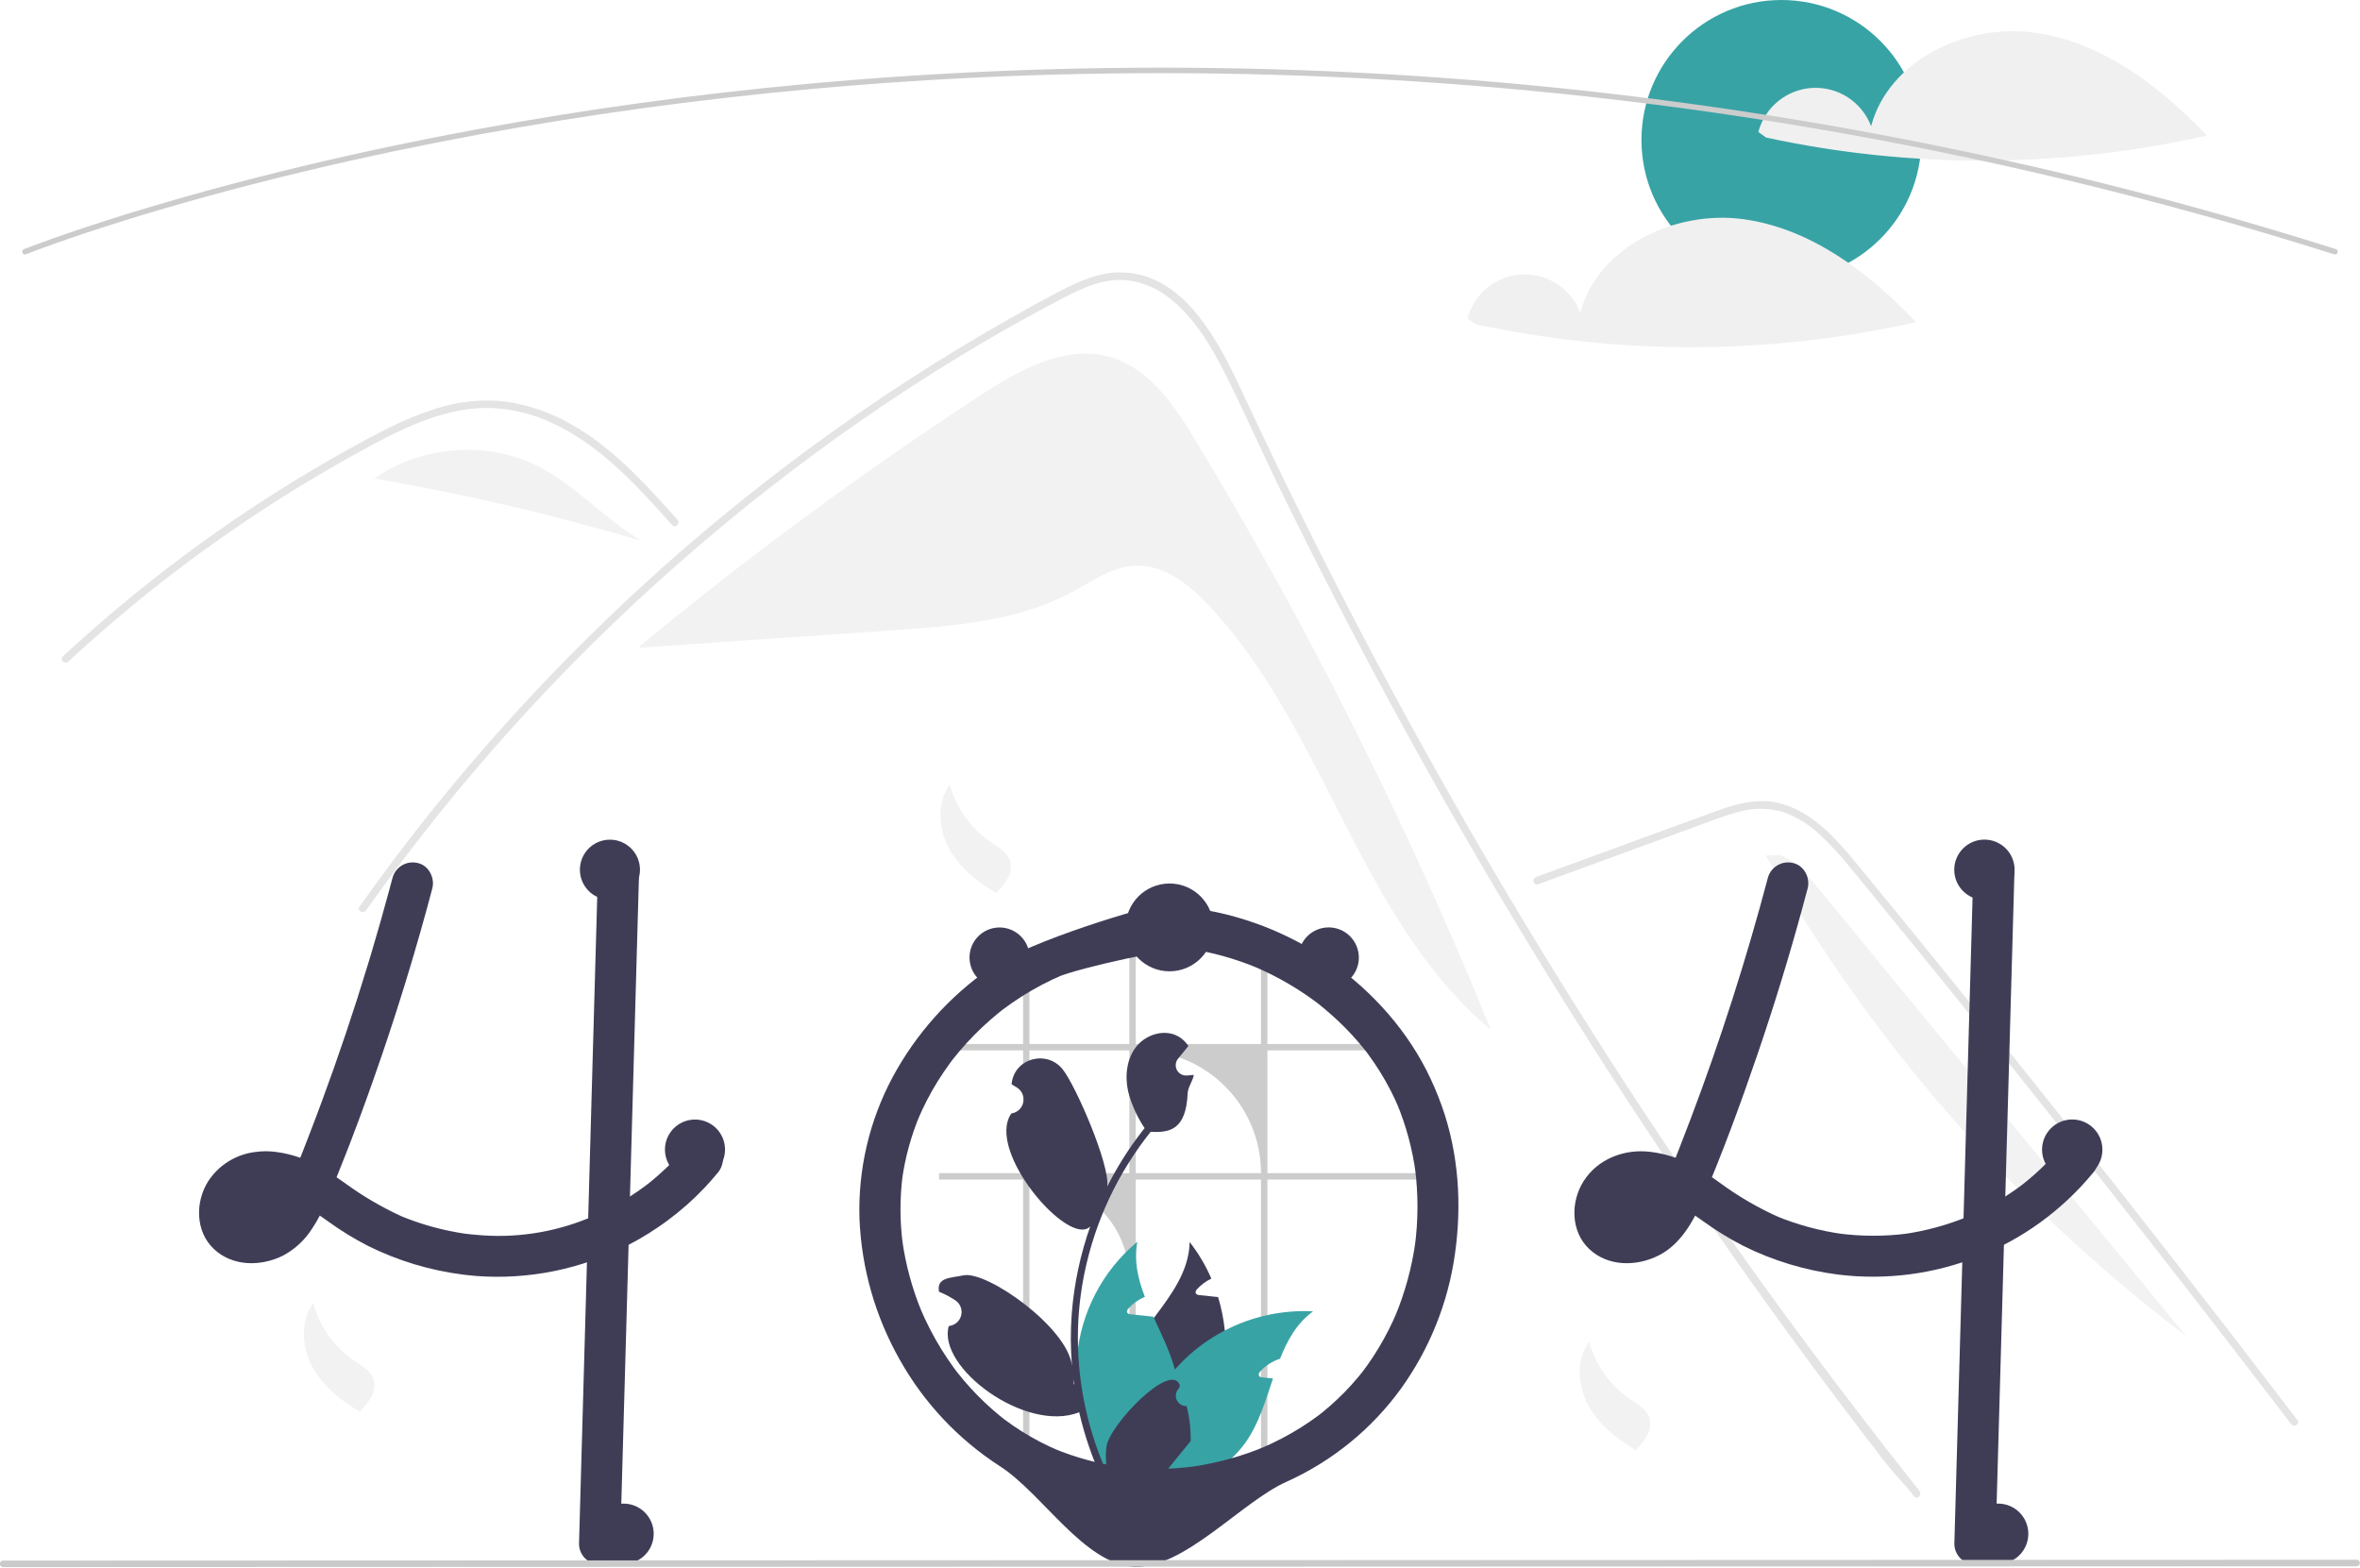
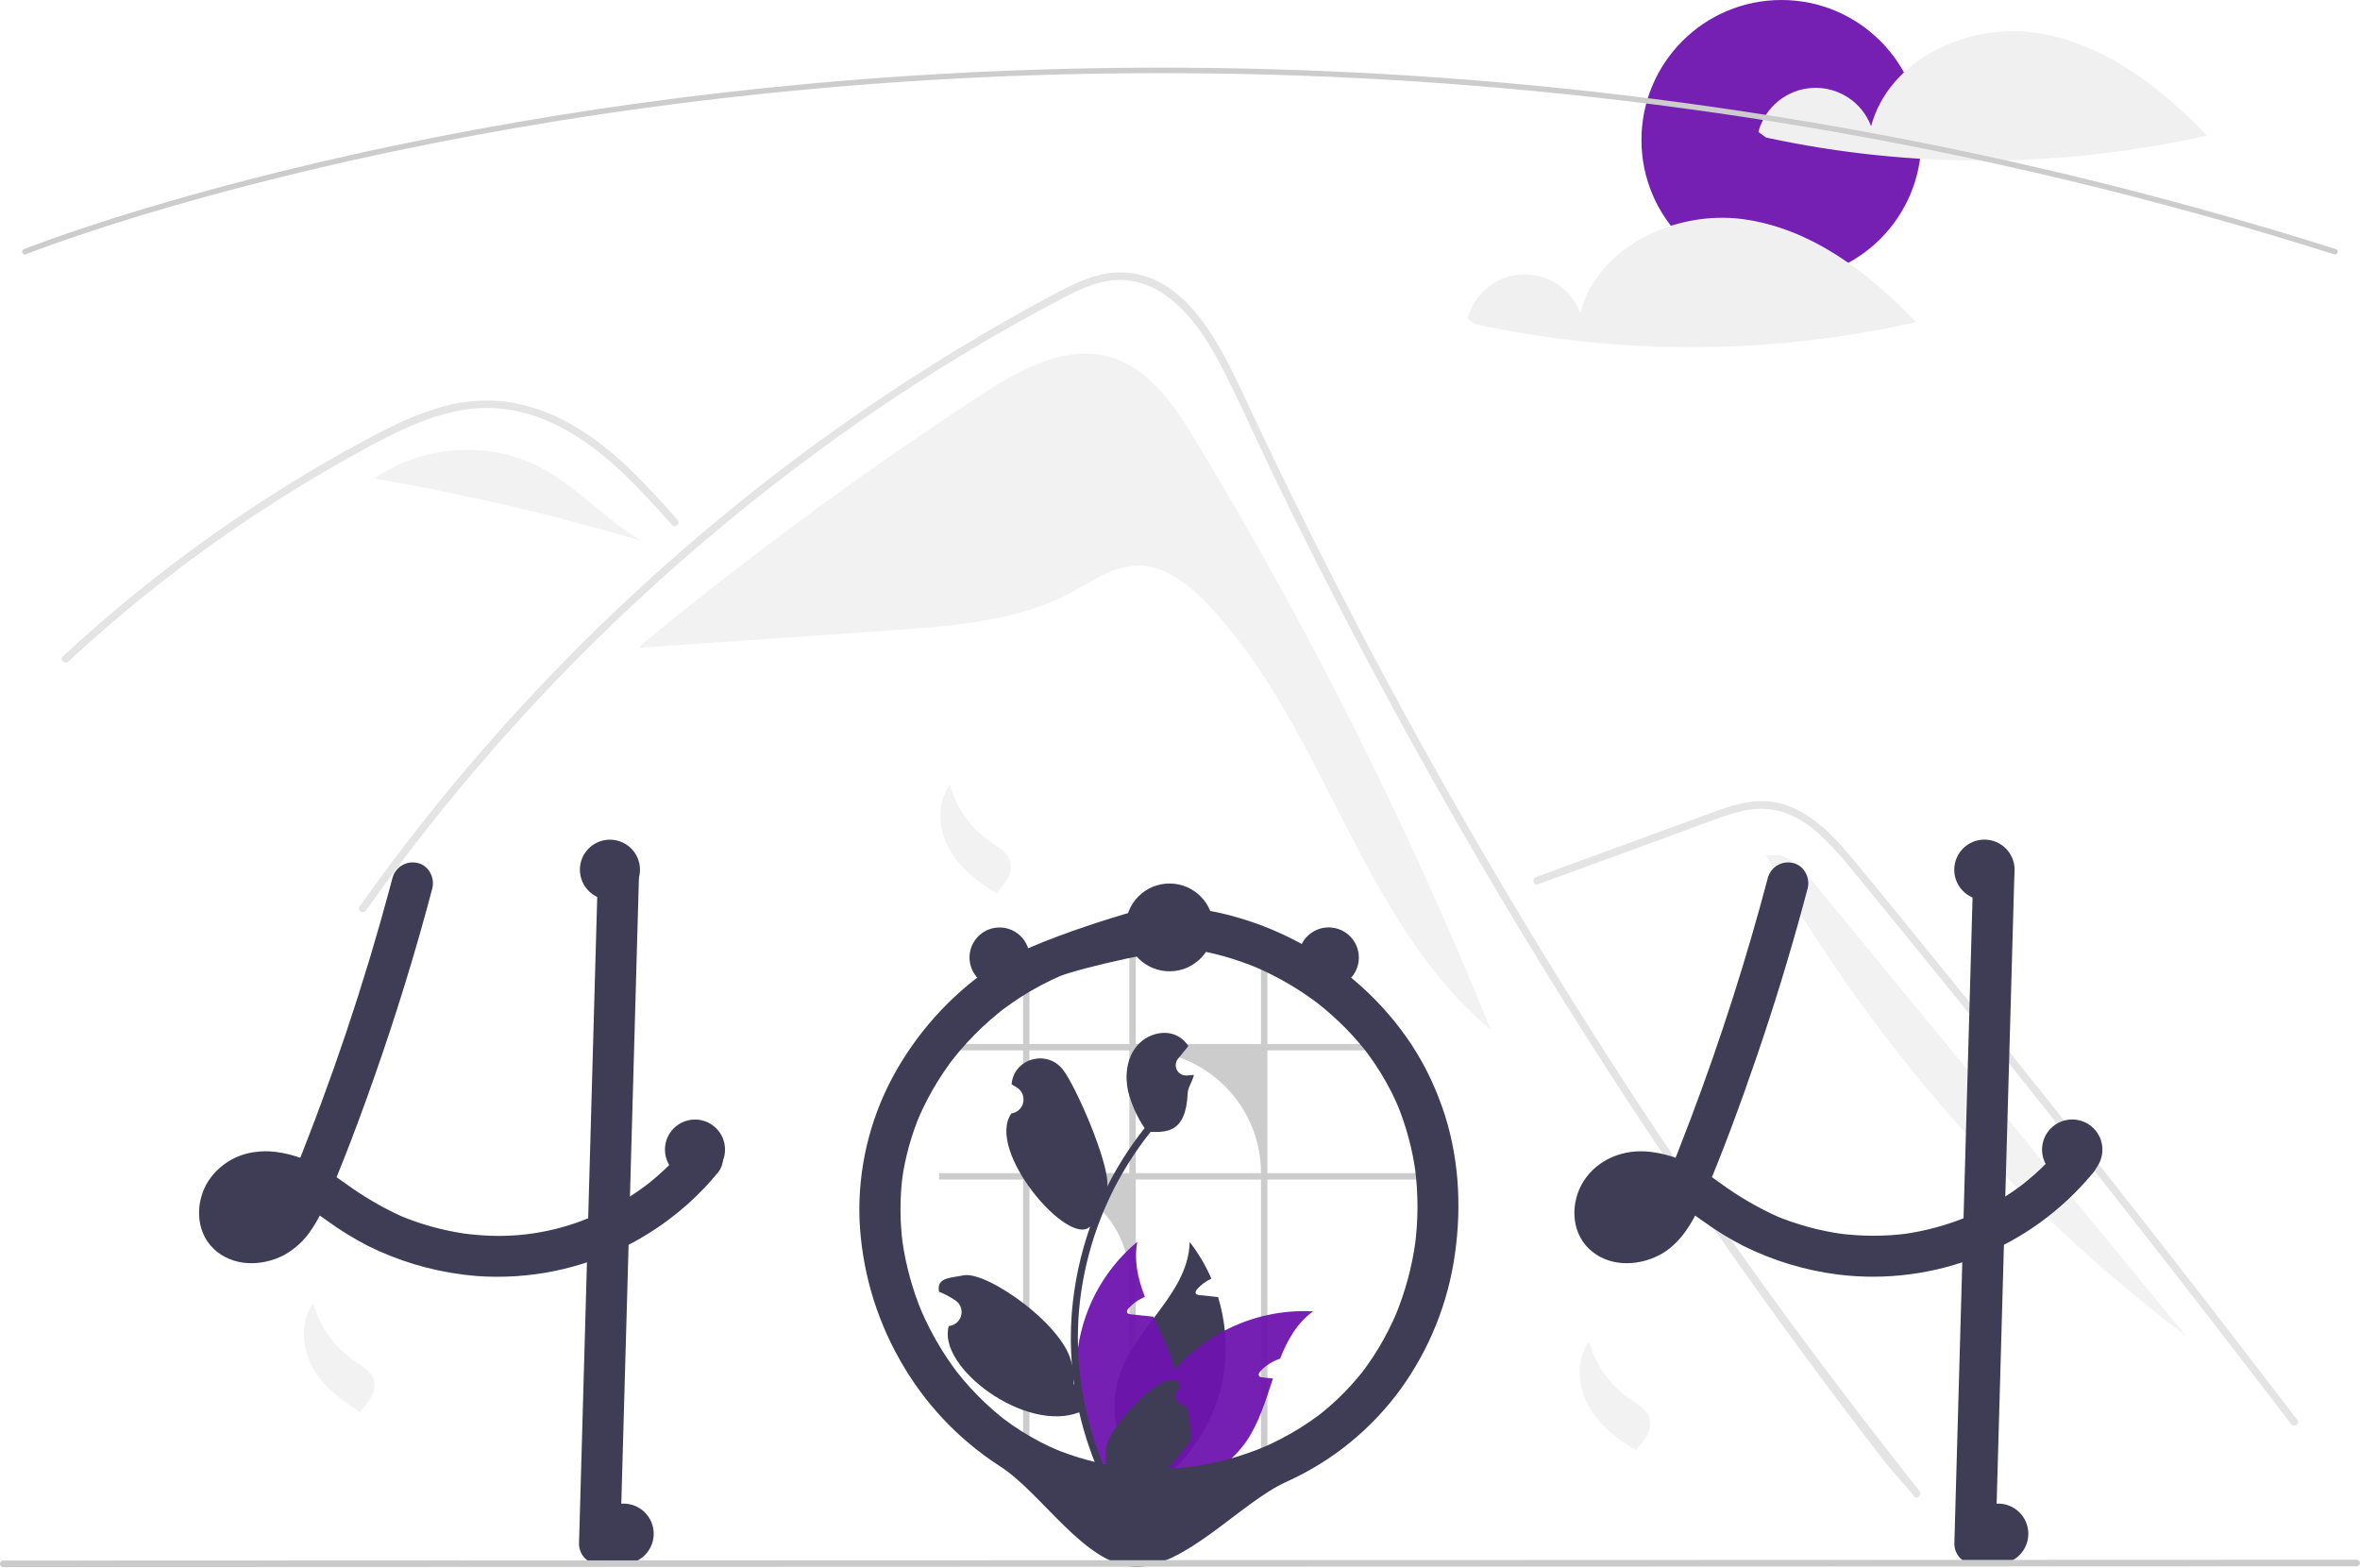
<svg xmlns="http://www.w3.org/2000/svg" data-name="Layer 1" width="860.131" height="571.148" viewBox="0 0 860.131 571.148">
  <path d="M605.67,324.953c-7.669-12.684-16.757-26.228-30.99-30.37-16.482-4.796-33.413,4.732-47.775,14.135a1392.157,1392.157,0,0,0-123.893,91.283l.043.492q46.226-3.188,92.451-6.376c22.265-1.535,45.296-3.283,64.972-13.816,7.467-3.997,14.745-9.336,23.206-9.708,10.512-.462,19.677,6.879,26.88,14.549,42.607,45.371,54.937,114.754,102.738,154.616A1516.995,1516.995,0,0,0,605.67,324.953Z" transform="translate(-169.9343 -164.426)" fill="#f2f2f2" />
  <path d="M867.571,709.781c-4.712-5.95-6.637-7.343-11.285-13.348q-56.764-73.416-106.708-151.792-33.924-53.23-64.483-108.504-14.549-26.278-28.3-52.969-10.67-20.695-20.865-41.638c-1.944-3.988-3.832-7.994-5.711-12.009-4.428-9.442-8.773-18.93-13.439-28.244-5.317-10.616-11.789-21.745-21.553-28.877a29.405,29.405,0,0,0-15.319-5.895c-7.948-.513-15.282,2.769-22.176,6.353-50.439,26.301-97.659,59.276-140.37,96.798A730.778,730.778,0,0,0,303.322,496.247c-1.008,1.439-3.392.064-2.374-1.384q6.009-8.498,12.257-16.813A734.817,734.817,0,0,1,500.805,303.064q18.248-11.826,37.183-22.542c6.362-3.603,12.752-7.16,19.251-10.497,6.371-3.273,13.137-6.215,20.416-6.325,24.77-.385,37.595,27.667,46.405,46.542q4.153,8.911,8.406,17.766,16.075,33.621,33.387,66.628,10.685,20.379,21.837,40.52,34.707,62.718,73.779,122.897c34.506,53.143,68.737,100.089,108.046,149.785C870.596,709.213,868.662,711.175,867.571,709.781Z" transform="translate(-169.9343 -164.426)" fill="#e4e4e4" />
  <path d="M414.916,355.804c-1.439-1.604-2.869-3.209-4.318-4.813-11.422-12.633-23.679-25.118-39.364-32.361a57.11,57.11,0,0,0-23.927-5.546c-8.562.028-16.932,2.273-24.843,5.418-3.74,1.494-7.398,3.19-11.001,4.996-4.116,2.072-8.159,4.281-12.183,6.509q-11.331,6.27-22.368,13.091-21.961,13.572-42.546,29.216-10.671,8.113-20.902,16.758-9.516,8.031-18.646,16.492c-1.302,1.201-3.245-.743-1.944-1.943,1.604-1.494,3.227-2.979,4.85-4.446q6.875-6.215,13.971-12.193,12.939-10.918,26.549-20.993,21.163-15.676,43.783-29.225,11.304-6.765,22.918-12.963c2.338-1.247,4.703-2.466,7.096-3.621a113.116,113.116,0,0,1,16.868-6.866,60.006,60.006,0,0,1,25.476-2.503,66.327,66.327,0,0,1,23.505,8.131c15.401,8.608,27.346,21.919,38.97,34.909C418.033,355.171,416.099,357.124,414.916,355.804Z" transform="translate(-169.9343 -164.426)" fill="#e4e4e4" />
  <path d="M730.477,486.711l36.905-13.498,18.323-6.702c5.968-2.183,11.921-4.667,18.09-6.23a28.539,28.539,0,0,1,16.374.209,37.738,37.738,0,0,1,12.771,7.917,103.64,103.64,0,0,1,10.475,11.186c3.989,4.794,7.92,9.639,11.868,14.467q24.441,29.891,48.563,60.041,24.121,30.15,47.92,60.556,23.857,30.48,47.385,61.216,2.882,3.765,5.76,7.534c1.06,1.388,3.449.02,2.375-1.388Q983.582,650.974,959.549,620.184q-24.092-30.864-48.516-61.466-24.424-30.601-49.179-60.937-6.167-7.558-12.354-15.099c-3.48-4.241-6.92-8.527-10.736-12.474-7.005-7.245-15.758-13.648-26.234-13.822-6.16-.102-12.121,1.852-17.844,3.923-6.17,2.232-12.325,4.506-18.486,6.759l-37.163,13.592-9.291,3.398c-1.649.603-.937,3.262.731,2.652Z" transform="translate(-169.9343 -164.426)" fill="#e4e4e4" />
  <path d="M366.377,334.526c-18.754-9.639-42.771-7.751-60.005,4.291a855.847,855.847,0,0,1,97.371,22.726C390.46,353.759,380.07,341.563,366.377,334.526Z" transform="translate(-169.9343 -164.426)" fill="#f2f2f2" />
  <path d="M306.188,338.784l-3.61,2.935c1.221-1.027,2.491-1.99,3.795-2.901C306.311,338.807,306.249,338.795,306.188,338.784Z" transform="translate(-169.9343 -164.426)" fill="#f2f2f2" />
  <path d="M831.549,486.846c-3.633-4.422-7.56-9.052-12.994-10.848l-5.073.2A575.436,575.436,0,0,0,966.749,651.418Q899.149,569.132,831.549,486.846Z" transform="translate(-169.9343 -164.426)" fill="#f2f2f2" />
  <path d="M516.084,450.367A37.481,37.481,0,0,0,531.015,471.325c2.82,1.92,6.157,3.762,7.122,7.035a8.379,8.379,0,0,1-.874,6.15,24.884,24.884,0,0,1-3.861,5.041l-.137.512c-6.998-4.147-13.656-9.393-17.522-16.551s-4.406-16.539.341-23.145" transform="translate(-169.9343 -164.426)" fill="#f2f2f2" />
  <path d="M749.084,653.367A37.481,37.481,0,0,0,764.015,674.325c2.82,1.92,6.157,3.762,7.122,7.035a8.379,8.379,0,0,1-.874,6.15,24.884,24.884,0,0,1-3.861,5.041l-.137.512c-6.998-4.147-13.656-9.393-17.522-16.551s-4.406-16.539.341-23.145" transform="translate(-169.9343 -164.426)" fill="#f2f2f2" />
  <path d="M284.084,639.367A37.481,37.481,0,0,0,299.015,660.325c2.82,1.92,6.157,3.762,7.122,7.035a8.379,8.379,0,0,1-.874,6.15,24.884,24.884,0,0,1-3.861,5.041l-.137.512c-6.998-4.147-13.656-9.393-17.522-16.551s-4.406-16.539.341-23.145" transform="translate(-169.9343 -164.426)" fill="#f2f2f2" />
-   <circle cx="649.249" cy="51" r="51" fill="#38a3a5ff" />
+   <circle cx="649.249" cy="51" r="51" fill="#6e13aff2" />
  <path d="M911.219,176.296c-24.717-3.341-52.935,10.019-59.341,34.124a21.597,21.597,0,0,0-41.094,2.109l2.83,2.027a372.275,372.275,0,0,0,160.659-.726C957.079,195.76,935.935,179.637,911.219,176.296Z" transform="translate(-169.9343 -164.426)" fill="#f0f0f0" />
  <path d="M805.219,244.296c-24.717-3.341-52.935,10.019-59.341,34.124a21.597,21.597,0,0,0-41.094,2.109l2.83,2.027a372.275,372.275,0,0,0,160.659-.726C851.079,263.76,829.935,247.637,805.219,244.296Z" transform="translate(-169.9343 -164.426)" fill="#f0f0f0" />
  <path d="M1020.946,257.154a.982.982,0,0,1-.302-.047C756.237,173.489,523.199,184.424,374.264,208.321c-20.269,3.251-40.591,7.006-60.404,11.161-5.058,1.06-10.306,2.195-15.597,3.378-6.319,1.407-12.554,2.856-18.532,4.306q-3.873.917-7.595,1.849c-3.758.928-7.572,1.895-11.66,2.957-4.568,1.178-9.209,2.413-13.797,3.672a.442.442,0,0,1-.051.015l0.0.001c-5.183,1.415-10.338,2.871-15.323,4.325-2.698.779-5.304,1.548-7.799,2.307-.279.077-.526.151-.776.228l-.536.163c-.311.095-.617.188-.924.275l-.02.006 0.0.001-.812.252c-.968.293-1.912.579-2.841.864-24.545,7.566-38.038,12.949-38.171,13.002a1,1,0,1,1-.744-1.856c.134-.053,13.693-5.463,38.328-13.058.932-.286,1.879-.572,2.85-.866l.754-.234c.026-.01.052-.018.078-.025.305-.087.61-.18.919-.273l.537-.163c.268-.081.531-.161.801-.235,2.479-.754,5.093-1.524,7.798-2.307,4.987-1.455,10.147-2.911,15.334-4.328.016-.006.033-.01.049-.015v-.001c4.604-1.263,9.263-2.503,13.845-3.685,4.094-1.063,7.915-2.032,11.68-2.962q3.738-.93,7.609-1.853c5.985-1.451,12.233-2.902,18.563-4.312,5.299-1.184,10.556-2.322,15.622-3.383,19.843-4.162,40.198-7.923,60.497-11.179C523.096,182.415,756.467,171.463,1021.246,255.201a1.0 1,0,0,1-.301,1.953Z" transform="translate(-169.9343 -164.426)" fill="#ccc" />
  <path d="M432.923,584.266a6.729,6.729,0,0,0-1.7-2.67,6.43,6.43,0,0,0-.92-.71c-2.61-1.74-6.51-2.13-8.99,0a5.81,5.81,0,0,0-.69.71q-1.11,1.365-2.28,2.67c-1.28,1.46-2.59,2.87-3.96,4.24-.39.38-.78.77-1.18,1.15-.23.23-.46.45-.69.67-.88.84-1.78,1.65-2.69,2.45-.48.43-.96.85-1.45,1.26-.73.61-1.46,1.22-2.2,1.81-.07.05-.14.1-.21.16-.02.01-.03.03-.05.04-.01,0-.02,0-.03.02a.179.179,0,0,0-.07.05c-.22.15-.37.25-.48.34.04-.02.08-.05.12-.07-.18.14-.37.28-.55.42-1.75,1.29-3.54,2.53-5.37,3.69a99.21,99.21,0,0,1-14.22,7.55c-.33.13-.67.27-1.01.4a85.97,85.97,0,0,1-40.85,6.02q-2.13-.165-4.26-.45c-1.64-.24-3.27-.53-4.89-.86a97.932,97.932,0,0,1-18.02-5.44,118.652,118.652,0,0,1-20.66-12.12c-1-.71-2.01-1.42-3.02-2.11,1.15-2.82,2.28-5.64,3.38-8.48.55-1.37,1.08-2.74,1.6-4.12,4.09-10.63,7.93-21.36,11.61-32.13q5.58-16.365,10.53-32.92.51-1.68.99-3.36,2.595-8.745,4.98-17.53c.15-.57.31-1.13.45-1.7q.69-2.52,1.35-5.04c1-3.79-1.26-8.32-5.24-9.23a7.634,7.634,0,0,0-9.22,5.24c-.43,1.62-.86,3.23-1.3,4.85q-3.165,11.745-6.66,23.41-.51,1.68-1.02,3.36-7.71,25.41-16.93,50.31-1.11,3.015-2.25,6.01c-.37.98-.74,1.96-1.12,2.94-.73,1.93-1.48,3.86-2.23,5.79-.43,1.13-.87,2.26-1.31,3.38-.29.71-.57,1.42-.85,2.12a41.809,41.809,0,0,0-8.81-2.12l-.48-.06a27.397,27.397,0,0,0-7.01.06,23.914,23.914,0,0,0-17.24,10.66c-4.77,7.51-4.71,18.25,1.98,24.63,6.89,6.57,17.32,6.52,25.43,2.41a28.351,28.351,0,0,0,10.52-9.86,50.569,50.569,0,0,0,2.74-4.65c.21.14.42.28.63.43.8.56,1.6,1.13,2.39,1.69a111.738,111.738,0,0,0,14.51,8.91,108.359,108.359,0,0,0,34.62,10.47c.27.03.53.07.8.1,1.33.17,2.67.3,4.01.41a103.782,103.782,0,0,0,55.58-11.36q2.175-1.125,4.31-2.36,3.315-1.92,6.48-4.08c1.15-.78,2.27-1.57,3.38-2.4a101.042,101.042,0,0,0,13.51-11.95q2.355-2.475,4.51-5.11a8.061,8.061,0,0,0,2.2-5.3A7.564,7.564,0,0,0,432.923,584.266Zm-165.59,23.82c.21-.15.42-.31.62-.47C267.893,607.766,267.603,607.936,267.333,608.086Zm3.21-3.23c-.23.26-.44.52-.67.78a23.366,23.366,0,0,1-2.25,2.2c-.11.1-.23.2-.35.29a.01.01,0,0,0-.01.01,3.804,3.804,0,0,0-.42.22q-.645.39-1.32.72a17.005,17.005,0,0,1-2.71.75,16.799,16.799,0,0,1-2.13.02h-.02a14.823,14.823,0,0,1-1.45-.4c-.24-.12-.47-.26-.7-.4-.09-.08-.17-.16-.22-.21a2.44,2.44,0,0,1-.27-.29.01.01,0,0,0-.01-.01c-.11-.2-.23-.4-.34-.6a.031.031,0,0,1-.01-.02c-.08-.25-.15-.51-.21-.77a12.511,12.511,0,0,1,.01-1.37,13.467,13.467,0,0,1,.54-1.88,11.068,11.068,0,0,1,.69-1.26c.02-.04.12-.2.23-.38.01-.01.01-.01.01-.02.15-.17.3-.35.46-.51.27-.3.56-.56.85-.83a18.022,18.022,0,0,1,1.75-1.01,19.481,19.481,0,0,1,2.93-.79,24.989,24.989,0,0,1,4.41.04,30.301,30.301,0,0,1,4.1,1.01,36.945,36.945,0,0,1-2.77,4.54C270.623,604.746,270.583,604.806,270.543,604.856Zm-11.12-3.29a2.18,2.18,0,0,1-.31.39A1.409,1.409,0,0,1,259.423,601.566Z" transform="translate(-169.9343 -164.426)" fill="#3f3d56" />
  <path d="M402.863,482.136q-.135,4.71-.27,9.42-.285,10.455-.59,20.92-.315,11.775-.66,23.54-.165,6.075-.34,12.15-.465,16.365-.92,32.72c-.03,1.13-.07,2.25-.1,3.38q-.225,8.115-.45,16.23-.255,8.805-.5,17.61-.18,6.6-.37,13.21-1.35,47.895-2.7,95.79a7.648,7.648,0,0,1-7.5,7.5,7.561,7.561,0,0,1-7.5-7.5q.75-26.94,1.52-53.88.675-24.36,1.37-48.72.225-8.025.45-16.06.345-12.09.68-24.18c.03-1.13.07-2.25.1-3.38.02-.99.05-1.97.08-2.96q.66-23.475,1.32-46.96.27-9.24.52-18.49.3-10.545.6-21.08c.09-3.09.17-6.17.26-9.26a7.648,7.648,0,0,1,7.5-7.5A7.561,7.561,0,0,1,402.863,482.136Z" transform="translate(-169.9343 -164.426)" fill="#3f3d56" />
  <path d="M814.291,484.217a893.238,893.238,0,0,1-28.161,87.941c-3.007,7.946-6.083,15.877-9.371,23.712l.756-1.792a54.583,54.583,0,0,1-5.59,10.612q-.229.321-.467.636,1.166-1.49.443-.589c-.254.301-.505.602-.768.895a23.664,23.664,0,0,1-2.249,2.203q-.301.258-.612.504l.938-.729c-.109.257-.873.597-1.111.743a18.254,18.254,0,0,1-2.405,1.219l1.792-.756a19.086,19.086,0,0,1-4.231,1.161l1.994-.268a17.021,17.021,0,0,1-4.298.046l1.994.268a14.002,14.002,0,0,1-3.405-.917l1.792.756a12.012,12.012,0,0,1-1.679-.896c-.271-.177-1.105-.809-.015.025,1.133.866.146.074-.088-.156-.194-.192-.37-.4-.56-.595-.882-.905.996,1.557.397.499a18.182,18.182,0,0,1-.878-1.637l.756,1.792a11.925,11.925,0,0,1-.728-2.651l.268,1.994a13.651,13.651,0,0,1-.003-3.405l-.268,1.994a15.964,15.964,0,0,1,.995-3.68l-.756,1.792a16.729,16.729,0,0,1,1.178-2.298,6.729,6.729,0,0,1,.729-1.071c.049.016-1.269,1.513-.569.757.183-.198.354-.406.539-.602.296-.314.614-.601.926-.898,1.045-.994-1.462.966-.257.179a19.049,19.049,0,0,1,2.749-1.499l-1.792.756a20.311,20.311,0,0,1,4.995-1.34l-1.994.268a25.628,25.628,0,0,1,6.461.076l-1.994-.268a33.211,33.211,0,0,1,7.892,2.22l-1.792-.756c5.39,2.314,10.163,5.749,14.928,9.118a111.95,111.95,0,0,0,14.506,8.906,108.388,108.388,0,0,0,34.622,10.474,103.933,103.933,0,0,0,92.586-36.752,8.078,8.078,0,0,0,2.197-5.303,7.632,7.632,0,0,0-2.197-5.303c-2.752-2.526-7.949-3.239-10.607,0a95.636,95.636,0,0,1-8.107,8.727q-2.017,1.914-4.142,3.71-1.214,1.026-2.461,2.011c-.393.311-1.619,1.138.263-.197-.431.306-.845.64-1.271.955a99.269,99.269,0,0,1-20.332,11.565l1.792-.756a96.836,96.836,0,0,1-24.171,6.622l1.994-.268a97.643,97.643,0,0,1-25.754-.038l1.994.268a99.8,99.8,0,0,1-24.857-6.77l1.792.756a116.025,116.025,0,0,1-21.736-12.591,86.877,86.877,0,0,0-11.113-6.994,42.824,42.824,0,0,0-14.438-4.389c-9.439-1.111-19.057,2.566-24.246,10.72-4.776,7.505-4.714,18.244,1.974,24.625,6.888,6.572,17.318,6.517,25.436,2.406,7.817-3.959,12.513-12.185,15.815-19.942,7.431-17.455,14.01-35.314,20.14-53.263q9.097-26.637,16.499-53.813.917-3.366,1.807-6.739c1.001-3.789-1.261-8.32-5.238-9.226a7.633,7.633,0,0,0-9.226,5.238Z" transform="translate(-169.9343 -164.426)" fill="#3f3d56" />
  <path d="M889.124,482.136l-2.7,95.793-2.685,95.294-1.518,53.884a7.565,7.565,0,0,0,7.5,7.5,7.649,7.649,0,0,0,7.5-7.5l2.7-95.793,2.685-95.294,1.518-53.884a7.565,7.565,0,0,0-7.5-7.5,7.649,7.649,0,0,0-7.5,7.5Z" transform="translate(-169.9343 -164.426)" fill="#3f3d56" />
  <path d="M629.526,700.361h2.329V594.319h54.329v-2.323H631.855V547.252H673.81q-.923-1.173-1.899-2.317H631.855V515.382c-.77-.328-1.547-.645-2.329-.944V544.935h-45.652V507.07c-.782.036-1.553.09-2.329.155v37.71h-36.42V516.684c-.782.346-1.553.711-2.317,1.093V544.935h-30.616v2.317h30.616v44.744h-30.616v2.323h30.616V700.361h2.317V594.319a36.413,36.413,0,0,1,36.42,36.42v69.622h2.329V594.319h45.652Zm-84.401-108.365V547.252h36.42v44.744Zm38.749,0V547.252h.914a44.741,44.741,0,0,1,44.738,44.744Z" transform="translate(-169.9343 -164.426)" opacity="0.2" />
  <path d="M615.303,668.566a63.059,63.059,0,0,1-20.05,33.7c-.74.64-1.48,1.26-2.25,1.87q-2.805.255-5.57.52c-1.53.14-3.04.29-4.54.43l-.27.03-.19-1.64-.76-6.64a37.623,37.623,0,0,1-3.3-32.44c2.64-7.12,7.42-13.41,12.12-19.65,6.49-8.62,12.8-17.14,13.03-27.65a60.544,60.544,0,0,1,7.9,13.33,16.432,16.432,0,0,0-5.12,3.77c-.41.45-.82,1.08-.54,1.62.24.46.84.57,1.36.63,1.25.13,2.51.26,3.76.39,1,.11,2,.21,3,.32a63.99,63.99,0,0,1,2.45,12.18A61.189,61.189,0,0,1,615.303,668.566Z" transform="translate(-169.9343 -164.426)" fill="#3f3d56" />
-   <path d="M648.503,642.356c-5.9,4.29-9.35,10.46-12.03,17.26a16.628,16.628,0,0,0-7.17,4.58c-.41.45-.82,1.08-.54,1.62.24.46.84.57,1.36.63,1.25.13,2.51.26,3.76.39-2.68,8.04-5.14,16.36-9.88,23.15a36.989,36.989,0,0,1-12.03,10.91,38.492,38.492,0,0,1-4.02,1.99q-7.62.585-14.95,1.25-2.805.255-5.57.52c-1.53.14-3.04.29-4.54.43q-.015-.825,0-1.65a63.304,63.304,0,0,1,15.25-39.86c.45-.52.91-1.03,1.38-1.54a61.792,61.792,0,0,1,16.81-12.7A62.654,62.654,0,0,1,648.503,642.356Z" transform="translate(-169.9343 -164.426)" fill="#38a3a5ff" />
-   <path d="M589.163,699.526l-1.15,3.4-.58,1.73c-1.53.14-3.04.29-4.54.43l-.27.03c-1.66.17-3.31.34-4.96.51-.43-.5-.86-1.01-1.28-1.53a62.03,62.03,0,0,1,8.07-87.11c-1.32,6.91.22,13.53,2.75,20.1-.27.11-.53.22-.78.34a16.432,16.432,0,0,0-5.12,3.77c-.41.45-.82,1.08-.54,1.62.24.46.84.57,1.36.63,1.25.13,2.51.26,3.76.39,1,.11,2,.21,3,.32q.705.075,1.41.15c.07.15.13.29.2.44,2.85,6.18,5.92,12.39,7.65,18.83a43.666,43.666,0,0,1,1.02,4.91A37.604,37.604,0,0,1,589.163,699.526Z" transform="translate(-169.9343 -164.426)" fill="#38a3a5ff" />
+   <path d="M648.503,642.356c-5.9,4.29-9.35,10.46-12.03,17.26a16.628,16.628,0,0,0-7.17,4.58c-.41.45-.82,1.08-.54,1.62.24.46.84.57,1.36.63,1.25.13,2.51.26,3.76.39-2.68,8.04-5.14,16.36-9.88,23.15a36.989,36.989,0,0,1-12.03,10.91,38.492,38.492,0,0,1-4.02,1.99q-7.62.585-14.95,1.25-2.805.255-5.57.52c-1.53.14-3.04.29-4.54.43q-.015-.825,0-1.65a63.304,63.304,0,0,1,15.25-39.86c.45-.52.91-1.03,1.38-1.54a61.792,61.792,0,0,1,16.81-12.7A62.654,62.654,0,0,1,648.503,642.356Z" transform="translate(-169.9343 -164.426)" fill="#6e13aff2" />
+   <path d="M589.163,699.526l-1.15,3.4-.58,1.73c-1.53.14-3.04.29-4.54.43l-.27.03c-1.66.17-3.31.34-4.96.51-.43-.5-.86-1.01-1.28-1.53a62.03,62.03,0,0,1,8.07-87.11c-1.32,6.91.22,13.53,2.75,20.1-.27.11-.53.22-.78.34a16.432,16.432,0,0,0-5.12,3.77c-.41.45-.82,1.08-.54,1.62.24.46.84.57,1.36.63,1.25.13,2.51.26,3.76.39,1,.11,2,.21,3,.32q.705.075,1.41.15c.07.15.13.29.2.44,2.85,6.18,5.92,12.39,7.65,18.83a43.666,43.666,0,0,1,1.02,4.91A37.604,37.604,0,0,1,589.163,699.526Z" transform="translate(-169.9343 -164.426)" fill="#6e13aff2" />
  <path d="M689.821,554.487c-8.609-16.792-21.946-30.921-37.632-41.304a114.237,114.237,0,0,0-52.563-18.38q-3.69-.335-7.399-.393c-2.921-.044-46.866,12.632-61.587,22.982a114.295,114.295,0,0,0-35.333,39.527,102.5,102.5,0,0,0-12.126,51.633,113.564,113.564,0,0,0,14.703,51.476,110.475,110.475,0,0,0,36.444,38.746C549.667,708.561,565.074,734.51,583.183,735.426c18.246.923,39.054-23.555,55.695-30.987a104.425,104.425,0,0,0,41.726-34.005,110.25,110.25,0,0,0,19.599-48.948c2.574-18.083,1.374-36.733-4.801-54.016a111.86,111.86,0,0,0-5.58-12.983c-1.78-3.505-6.996-4.796-10.261-2.691a7.68,7.68,0,0,0-2.691,10.261q1.568,3.088,2.915,6.278l-.756-1.792a101.151,101.151,0,0,1,6.876,25.538l-.268-1.994a109.229,109.229,0,0,1-.066,28.683l.268-1.994a109.734,109.734,0,0,1-7.555,27.674l.756-1.792a104.212,104.212,0,0,1-6.672,13.098q-1.923,3.186-4.081,6.222c-.632.888-1.283,1.761-1.939,2.631-.856,1.136,1.167-1.483.282-.369-.151.19-.3.38-.452.569q-.681.852-1.382,1.688a93.613,93.613,0,0,1-10.176,10.384q-1.366,1.192-2.778,2.331c-.469.378-.932.773-1.421,1.125.019-.013,1.58-1.199.656-.511-.29.216-.579.436-.87.652q-2.91,2.156-5.974,4.092a103.485,103.485,0,0,1-14.756,7.713l1.792-.756a109.215,109.215,0,0,1-27.597,7.552l1.994-.268a108.154,108.154,0,0,1-28.589.051l1.994.268a99.835,99.835,0,0,1-25.095-6.784l1.792.756a93.643,93.643,0,0,1-13.416-6.991q-3.174-2-6.184-4.247c-.286-.214-.57-.43-.855-.645-.915-.691.658.51.67.518a19.169,19.169,0,0,1-1.535-1.225q-1.454-1.184-2.861-2.422a101.989,101.989,0,0,1-10.493-10.709q-1.213-1.434-2.374-2.911c-.335-.426-.947-1.29.404.529-.178-.239-.362-.474-.542-.712q-.647-.858-1.276-1.728-2.203-3.048-4.188-6.246a109.29,109.29,0,0,1-7.805-15.108l.756,1.792a106.588,106.588,0,0,1-7.34-26.837l.268,1.994a97.866,97.866,0,0,1-.048-25.636l-.268,1.994A94.673,94.673,0,0,1,505.276,570.55l-.756,1.792a101.557,101.557,0,0,1,7.195-13.856q2.066-3.323,4.378-6.485.525-.718,1.062-1.428c.324-.428,1.215-1.493-.305.388.149-.184.293-.374.439-.56q1.269-1.608,2.6-3.165A107.402,107.402,0,0,1,530.772,536.215q1.474-1.292,2.995-2.529.691-.562,1.391-1.113c.187-.147.376-.291.562-.439-1.997,1.59-.555.433-.102.093q3.134-2.348,6.435-4.461a103.644,103.644,0,0,1,15.387-8.108l-1.792.756c7.76-3.258,42.141-10.949,48.394-10.11l-1.994-.268A106.225,106.225,0,0,1,628.768,517.419l-1.792-.756a110.313,110.313,0,0,1,12.6,6.329q3.043,1.784,5.967,3.763,1.384.937,2.738,1.915.677.489,1.346.989c.248.185.494.373.741.558,1.039.779-1.431-1.128-.342-.267a110.843,110.843,0,0,1,10.368,9.253q2.401,2.445,4.637,5.045,1.147,1.334,2.246,2.708c.364.455,1.605,2.101.084.085.372.493.747.982,1.114,1.479a97.977,97.977,0,0,1,8.392,13.538c1.793,3.498,6.987,4.802,10.261,2.691A7.677,7.677,0,0,0,689.821,554.487Z" transform="translate(-169.9343 -164.426)" fill="#3f3d56" />
  <path d="M602.431,676.882a3.78,3.78,0,0,1-2.739-6.551c.095-.379.164-.651.259-1.03q-.051-.124-.103-.247c-3.48-8.298-25.685,14.833-26.645,22.632a30.029,30.029,0,0,0,.527,10.328A120.392,120.392,0,0,1,562.778,652.01a116.202,116.202,0,0,1,.721-12.963q.597-5.293,1.657-10.511a121.787,121.787,0,0,1,24.151-51.616c6.874.384,12.898-.663,13.48-13.985.103-2.37,1.861-4.422,2.248-6.756-.656.086-1.323.14-1.979.183-.204.011-.42.021-.624.032l-.077.003a3.745,3.745,0,0,1-3.076-6.101q.425-.523.851-1.046c.43-.538.871-1.065,1.302-1.603a1.865,1.865,0,0,0,.14-.161c.495-.613.99-1.216,1.485-1.829a10.829,10.829,0,0,0-3.55-3.432c-4.959-2.905-11.801-.893-15.384,3.593-3.593,4.486-4.271,10.779-3.023,16.384a43.398,43.398,0,0,0,6.003,13.383c-.269.344-.549.678-.818,1.022a122.574,122.574,0,0,0-12.794,20.268c1.016-7.939-11.412-36.608-16.218-42.681-5.773-7.294-17.611-4.111-18.628,5.136q-.015.134-.029.268,1.071.604,2.096,1.282a5.127,5.127,0,0,1-2.067,9.33l-.105.016c-9.556,13.644,21.077,49.155,28.745,41.181a125.11,125.11,0,0,0-6.734,31.693,118.664,118.664,0,0,0,.086,19.16l-.032-.226C558.902,648.154,529.674,627.514,521.139,629.233c-4.917.99-9.76.765-9.013,5.725q.018.119.036.237a34.442,34.442,0,0,1,3.862,1.861q1.071.604,2.096,1.282a5.127,5.127,0,0,1-2.067,9.33l-.105.016c-.075.011-.14.022-.215.032-4.35,14.966,27.907,39.12,47.518,31.435h.011a125.075,125.075,0,0,0,8.402,24.528H601.679c.108-.334.204-.678.301-1.011a34.102,34.102,0,0,1-8.305-.495c2.227-2.733,4.454-5.487,6.681-8.219a1.861,1.861,0,0,0,.14-.161c1.13-1.398,2.27-2.786,3.399-4.185l.001-.002a49.952,49.952,0,0,0-1.464-12.725Zm-34.371-67.613.016-.021-.016.043Zm-6.648,59.932-.258-.581c.011-.42.011-.839,0-1.269,0-.118-.021-.237-.021-.355.097.742.183,1.485.29,2.227Z" transform="translate(-169.9343 -164.426)" fill="#3f3d56" />
  <circle cx="95.249" cy="439" r="11" fill="#3f3d56" />
  <circle cx="227.249" cy="559" r="11" fill="#3f3d56" />
  <circle cx="728.249" cy="559" r="11" fill="#3f3d56" />
  <circle cx="755.249" cy="419" r="11" fill="#3f3d56" />
  <circle cx="723.249" cy="317" r="11" fill="#3f3d56" />
  <path d="M434.183,583.426a10.949,10.949,0,1,1-.21-2.16A10.992,10.992,0,0,1,434.183,583.426Z" transform="translate(-169.9343 -164.426)" fill="#3f3d56" />
  <circle cx="484.249" cy="349" r="11" fill="#3f3d56" />
  <path d="M545.183,513.426a10.949,10.949,0,1,1-.21-2.16A10.992,10.992,0,0,1,545.183,513.426Z" transform="translate(-169.9343 -164.426)" fill="#3f3d56" />
  <path d="M403.183,481.426a10.949,10.949,0,1,1-.21-2.16A10.992,10.992,0,0,1,403.183,481.426Z" transform="translate(-169.9343 -164.426)" fill="#3f3d56" />
  <circle cx="599.249" cy="443" r="11" fill="#3f3d56" />
  <circle cx="426.249" cy="338" r="16" fill="#3f3d56" />
  <path d="M1028.875,735.267l-857.75.307a1.191,1.191,0,1,1,0-2.381l857.75-.307a1.191,1.191,0,0,1,0,2.381Z" transform="translate(-169.9343 -164.426)" fill="#cacaca" />
</svg>
